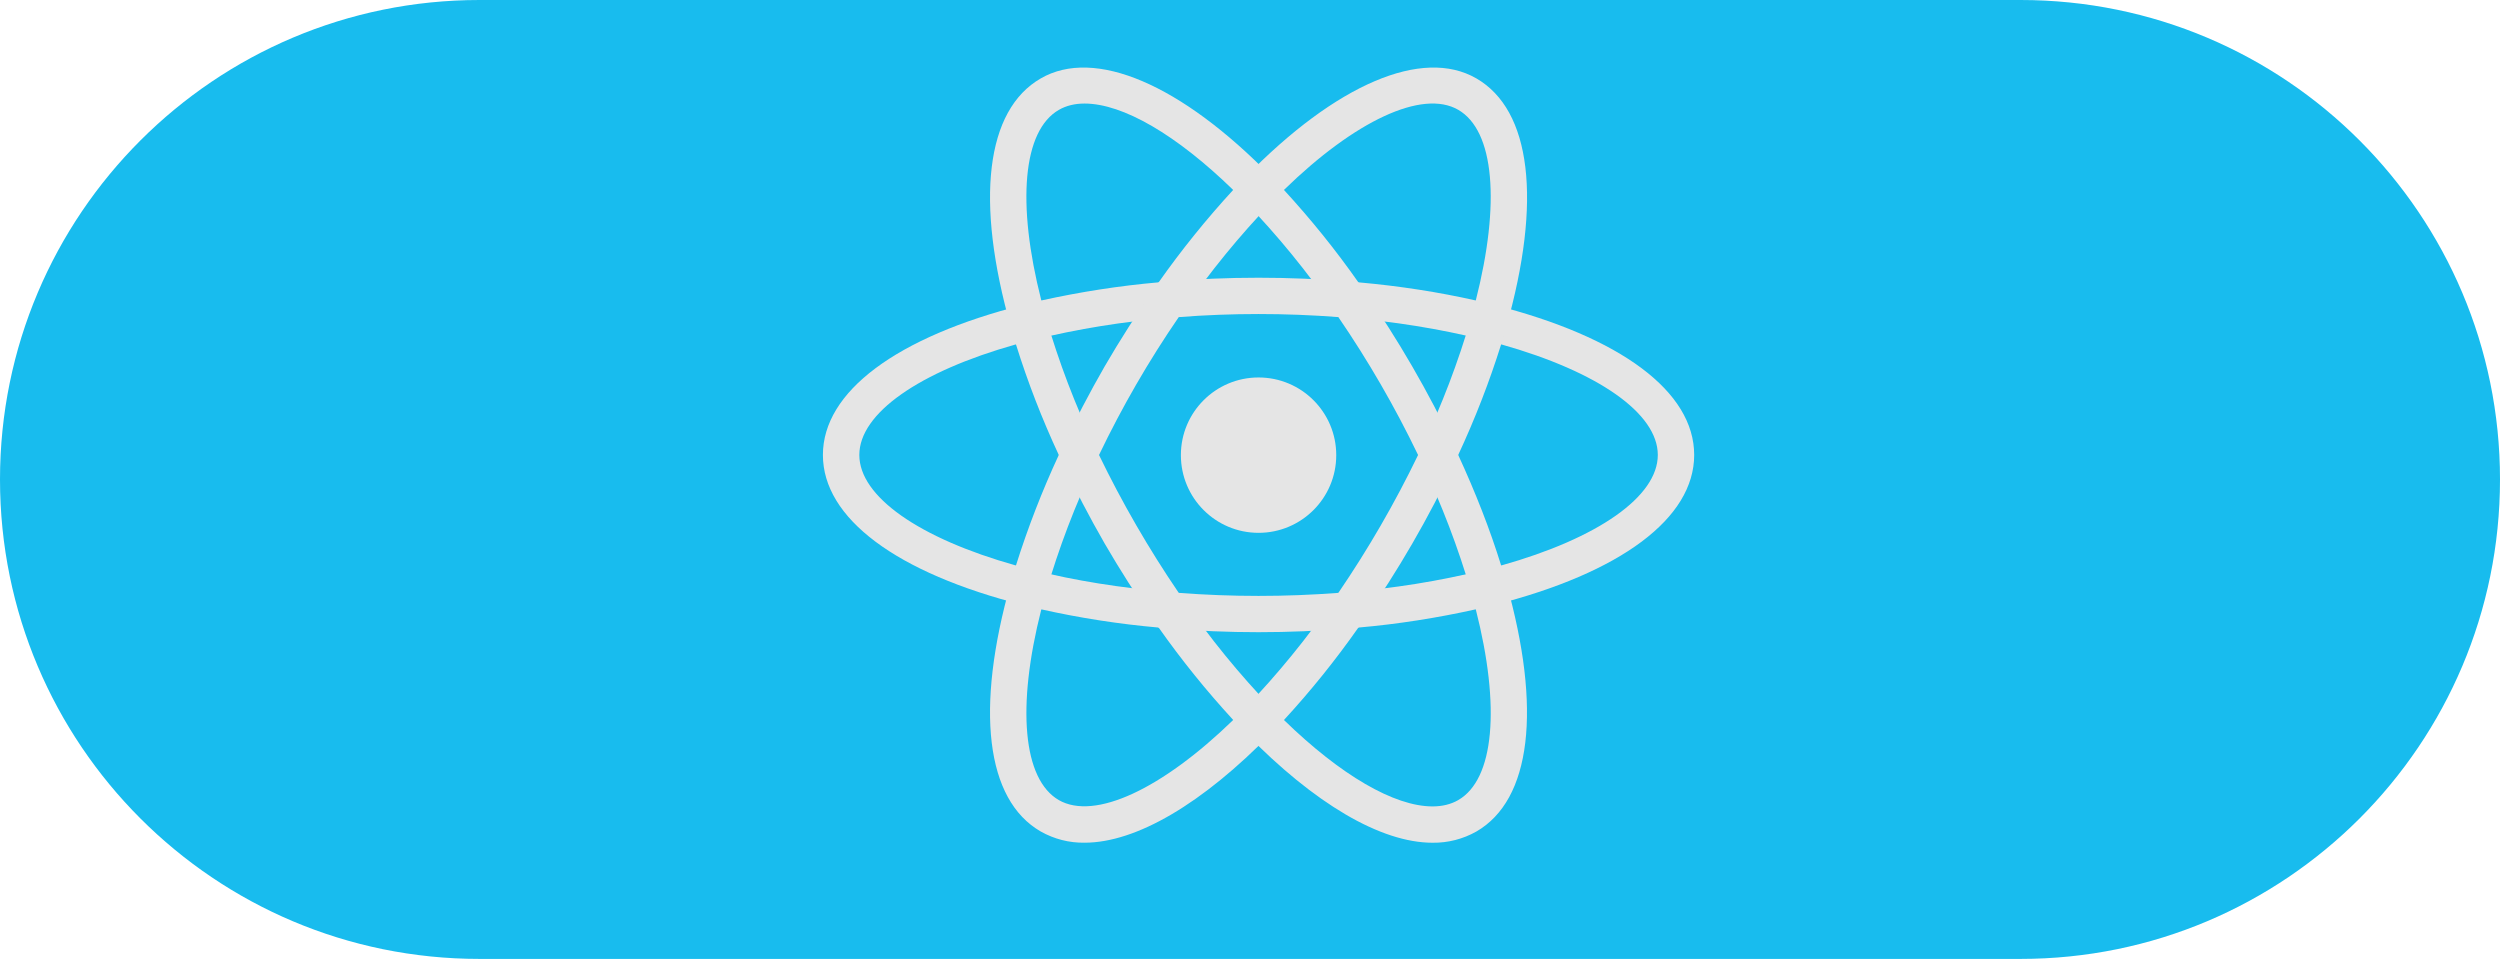
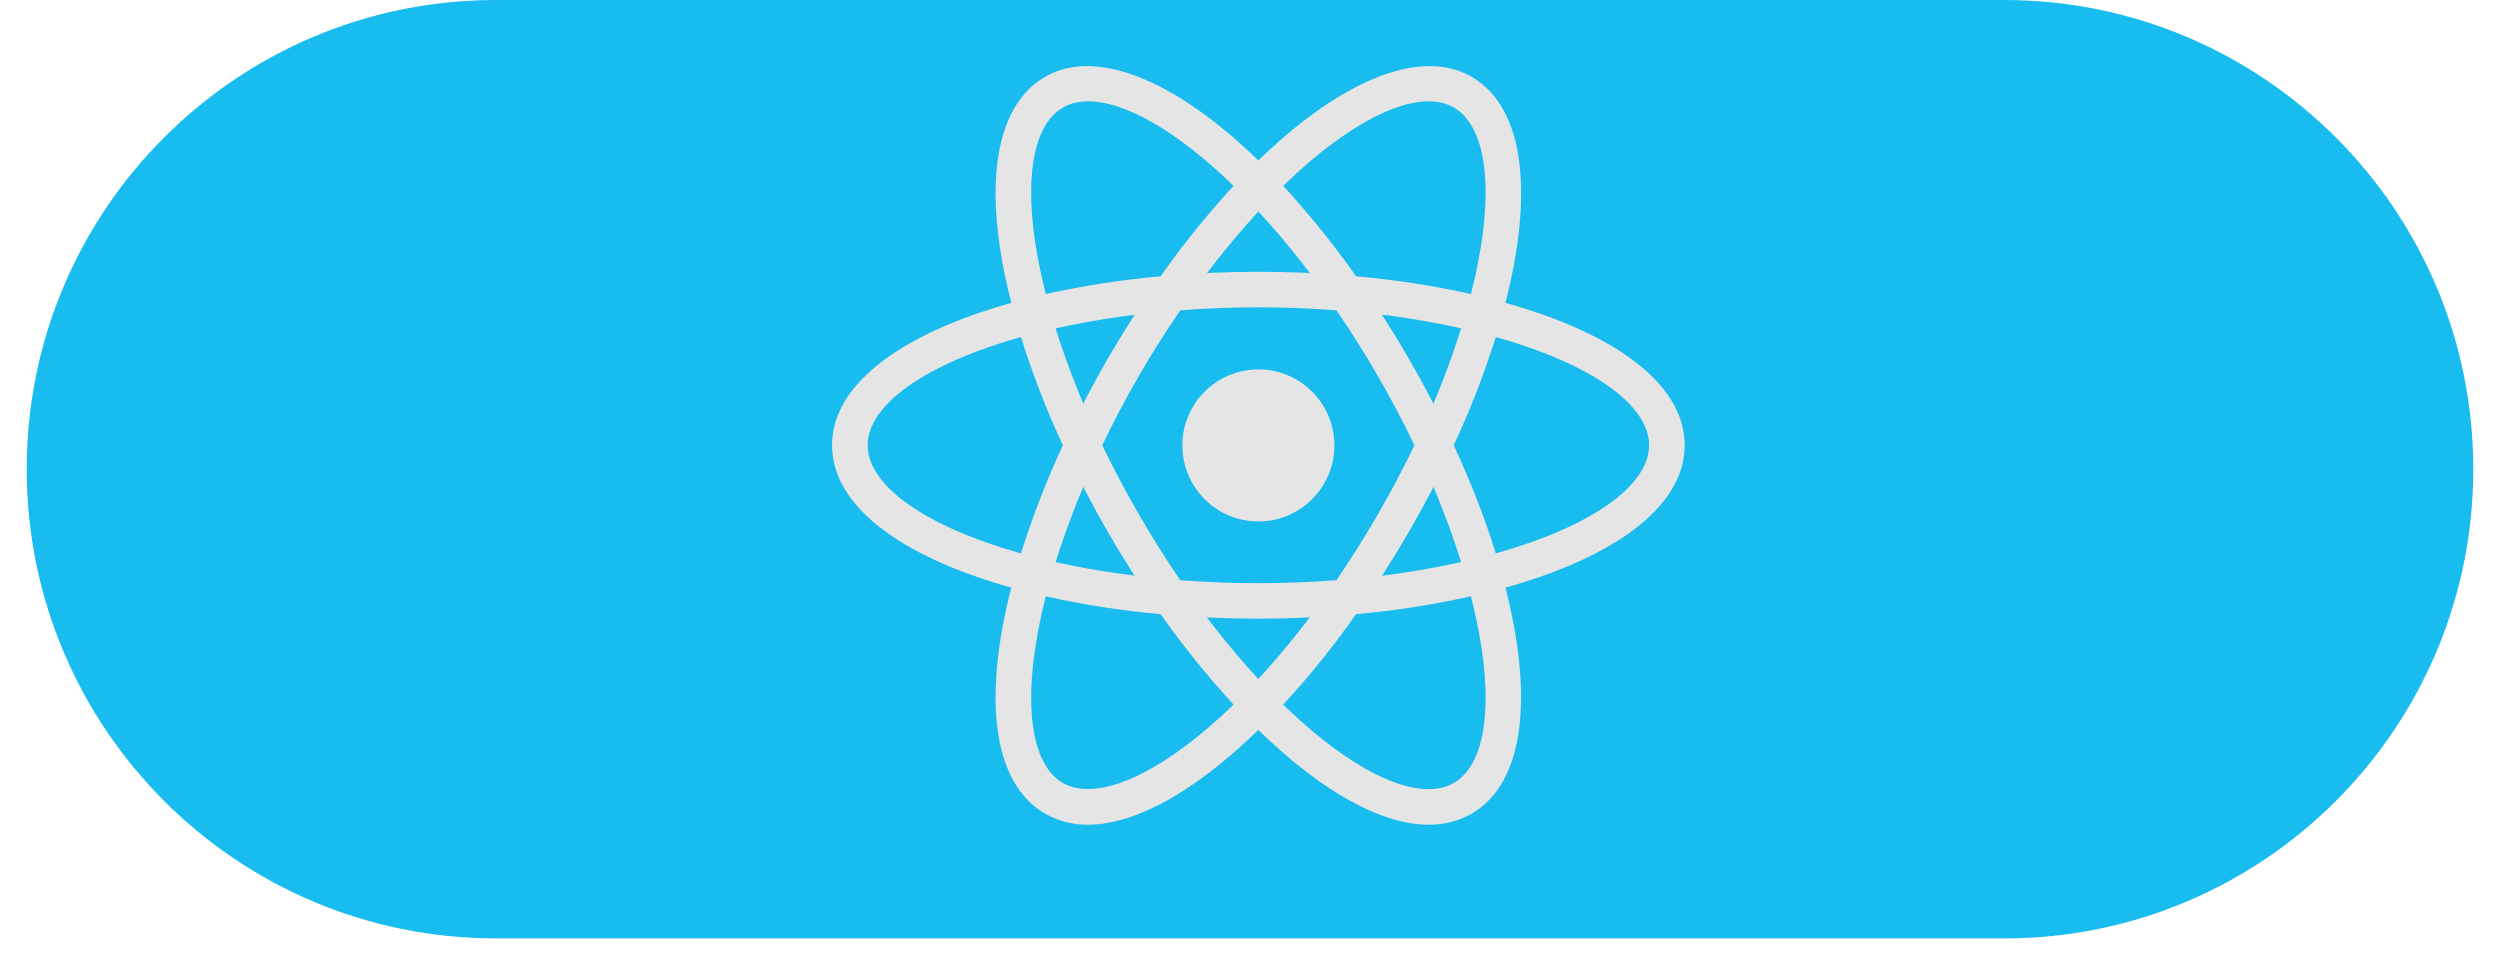
- <svg xmlns="http://www.w3.org/2000/svg" width="74" height="29" viewBox="0 0 74 29" fill="none">
+ <svg xmlns="http://www.w3.org/2000/svg" width="74" height="28.38" viewBox="0 0 74 29" fill="none">
  <path d="M0 14.192C0 6.354 6.354 0 14.192 0H59.808C67.646 0 74 6.354 74 14.192V14.192C74 22.03 67.646 28.384 59.808 28.384H14.192C6.354 28.384 0 22.03 0 14.192V14.192Z" fill="#18BCEE" />
  <path d="M37.253 15.772C38.523 15.772 39.553 14.742 39.553 13.472C39.553 12.202 38.523 11.173 37.253 11.173C35.983 11.173 34.954 12.202 34.954 13.472C34.954 14.742 35.983 15.772 37.253 15.772Z" fill="#E5E5E5" />
  <path d="M30.815 18.044L30.306 17.914C26.526 16.96 24.358 15.336 24.358 13.467C24.358 11.597 26.528 9.975 30.306 9.02L30.815 8.891L30.958 9.395C31.34 10.714 31.829 11.999 32.421 13.238L32.531 13.467L32.421 13.697C31.829 14.937 31.338 16.223 30.958 17.542L30.815 18.044V18.044ZM30.072 10.193C27.2 11.002 25.436 12.236 25.436 13.467C25.436 14.696 27.199 15.932 30.072 16.739C30.423 15.621 30.848 14.527 31.34 13.467C30.845 12.405 30.421 11.311 30.072 10.193V10.193ZM43.691 18.044L43.549 17.539C43.166 16.22 42.676 14.935 42.084 13.695L41.975 13.467L42.084 13.237C42.677 11.999 43.165 10.712 43.549 9.393L43.691 8.89L44.2 9.019C47.981 9.974 50.148 11.595 50.148 13.467C50.148 15.338 47.979 16.96 44.2 17.914L43.691 18.044V18.044ZM43.163 13.467C43.678 14.583 44.107 15.681 44.434 16.739C47.307 15.932 49.071 14.696 49.071 13.467C49.071 12.236 47.308 11.003 44.434 10.193C44.083 11.311 43.658 12.405 43.163 13.467V13.467Z" fill="#E5E5E5" />
  <path d="M30.064 10.188L29.922 9.685C28.858 5.939 29.18 3.256 30.807 2.321C32.398 1.399 34.958 2.488 37.639 5.238L38.005 5.615L37.639 5.989C36.687 6.98 35.816 8.046 35.036 9.177L34.891 9.385L34.638 9.406C33.267 9.514 31.907 9.733 30.572 10.062L30.064 10.188V10.188ZM32.102 3.065C31.813 3.065 31.558 3.128 31.343 3.252C30.276 3.866 30.088 6.006 30.823 8.894C31.971 8.641 33.129 8.459 34.296 8.357C34.971 7.399 35.709 6.485 36.502 5.622C34.824 3.99 33.239 3.065 32.102 3.065V3.065ZM42.404 24.945C40.873 24.945 38.908 23.79 36.867 21.696L36.502 21.321L36.867 20.947C37.819 19.955 38.69 18.888 39.471 17.756L39.615 17.55L39.865 17.526C41.236 17.42 42.597 17.201 43.933 16.872L44.442 16.744L44.585 17.247C45.644 20.991 45.323 23.678 43.699 24.614C43.304 24.837 42.857 24.951 42.404 24.945V24.945ZM38.005 21.312C39.682 22.944 41.268 23.87 42.404 23.87C42.694 23.87 42.949 23.806 43.163 23.683C44.231 23.068 44.42 20.924 43.683 18.036C42.537 18.291 41.377 18.474 40.208 18.576C39.535 19.535 38.799 20.45 38.005 21.312V21.312Z" fill="#E5E5E5" />
  <path d="M44.442 10.187L43.933 10.06C42.597 9.73 41.237 9.511 39.865 9.404L39.615 9.382L39.471 9.173C38.691 8.042 37.821 6.976 36.867 5.986L36.503 5.611L36.867 5.238C39.547 2.489 42.105 1.4 43.699 2.32C45.325 3.257 45.648 5.94 44.585 9.685L44.442 10.187ZM40.208 8.357C41.437 8.466 42.601 8.65 43.683 8.894C44.419 6.006 44.231 3.866 43.163 3.25C42.101 2.636 40.103 3.576 38.005 5.622C38.798 6.485 39.535 7.397 40.208 8.357ZM32.102 24.944C31.649 24.951 31.202 24.836 30.807 24.613C29.18 23.678 28.858 20.992 29.921 17.247L30.06 16.743L30.569 16.872C31.811 17.185 33.179 17.405 34.637 17.525L34.887 17.55L35.033 17.756C35.811 18.887 36.682 19.955 37.635 20.947L38.001 21.32L37.635 21.695C35.596 23.791 33.63 24.944 32.102 24.944V24.944ZM30.823 18.037C30.088 20.925 30.277 23.068 31.343 23.684C32.406 24.29 34.398 23.356 36.503 21.311C35.709 20.448 34.972 19.535 34.296 18.576C33.128 18.473 31.967 18.293 30.823 18.037V18.037Z" fill="#E5E5E5" />
  <path d="M37.253 18.713C36.368 18.713 35.46 18.676 34.548 18.6L34.295 18.578L34.15 18.369C33.636 17.63 33.152 16.869 32.699 16.09C32.25 15.309 31.833 14.51 31.448 13.696L31.34 13.468L31.448 13.237C31.834 12.423 32.25 11.624 32.699 10.844C33.146 10.076 33.635 9.308 34.15 8.563L34.295 8.357L34.548 8.334C36.347 8.183 38.156 8.183 39.956 8.334L40.206 8.358L40.351 8.565C41.382 10.044 42.287 11.608 43.057 13.238L43.164 13.469L43.057 13.697C42.289 15.329 41.384 16.892 40.351 18.371L40.206 18.579L39.956 18.601C39.047 18.675 38.137 18.713 37.253 18.713ZM34.891 17.549C36.482 17.669 38.025 17.669 39.615 17.549C40.502 16.249 41.291 14.885 41.975 13.468C41.293 12.049 40.504 10.685 39.615 9.386C38.042 9.265 36.463 9.265 34.891 9.386C34 10.684 33.211 12.049 32.531 13.468C33.216 14.884 34.005 16.248 34.891 17.549Z" fill="#E5E5E5" />
</svg>
